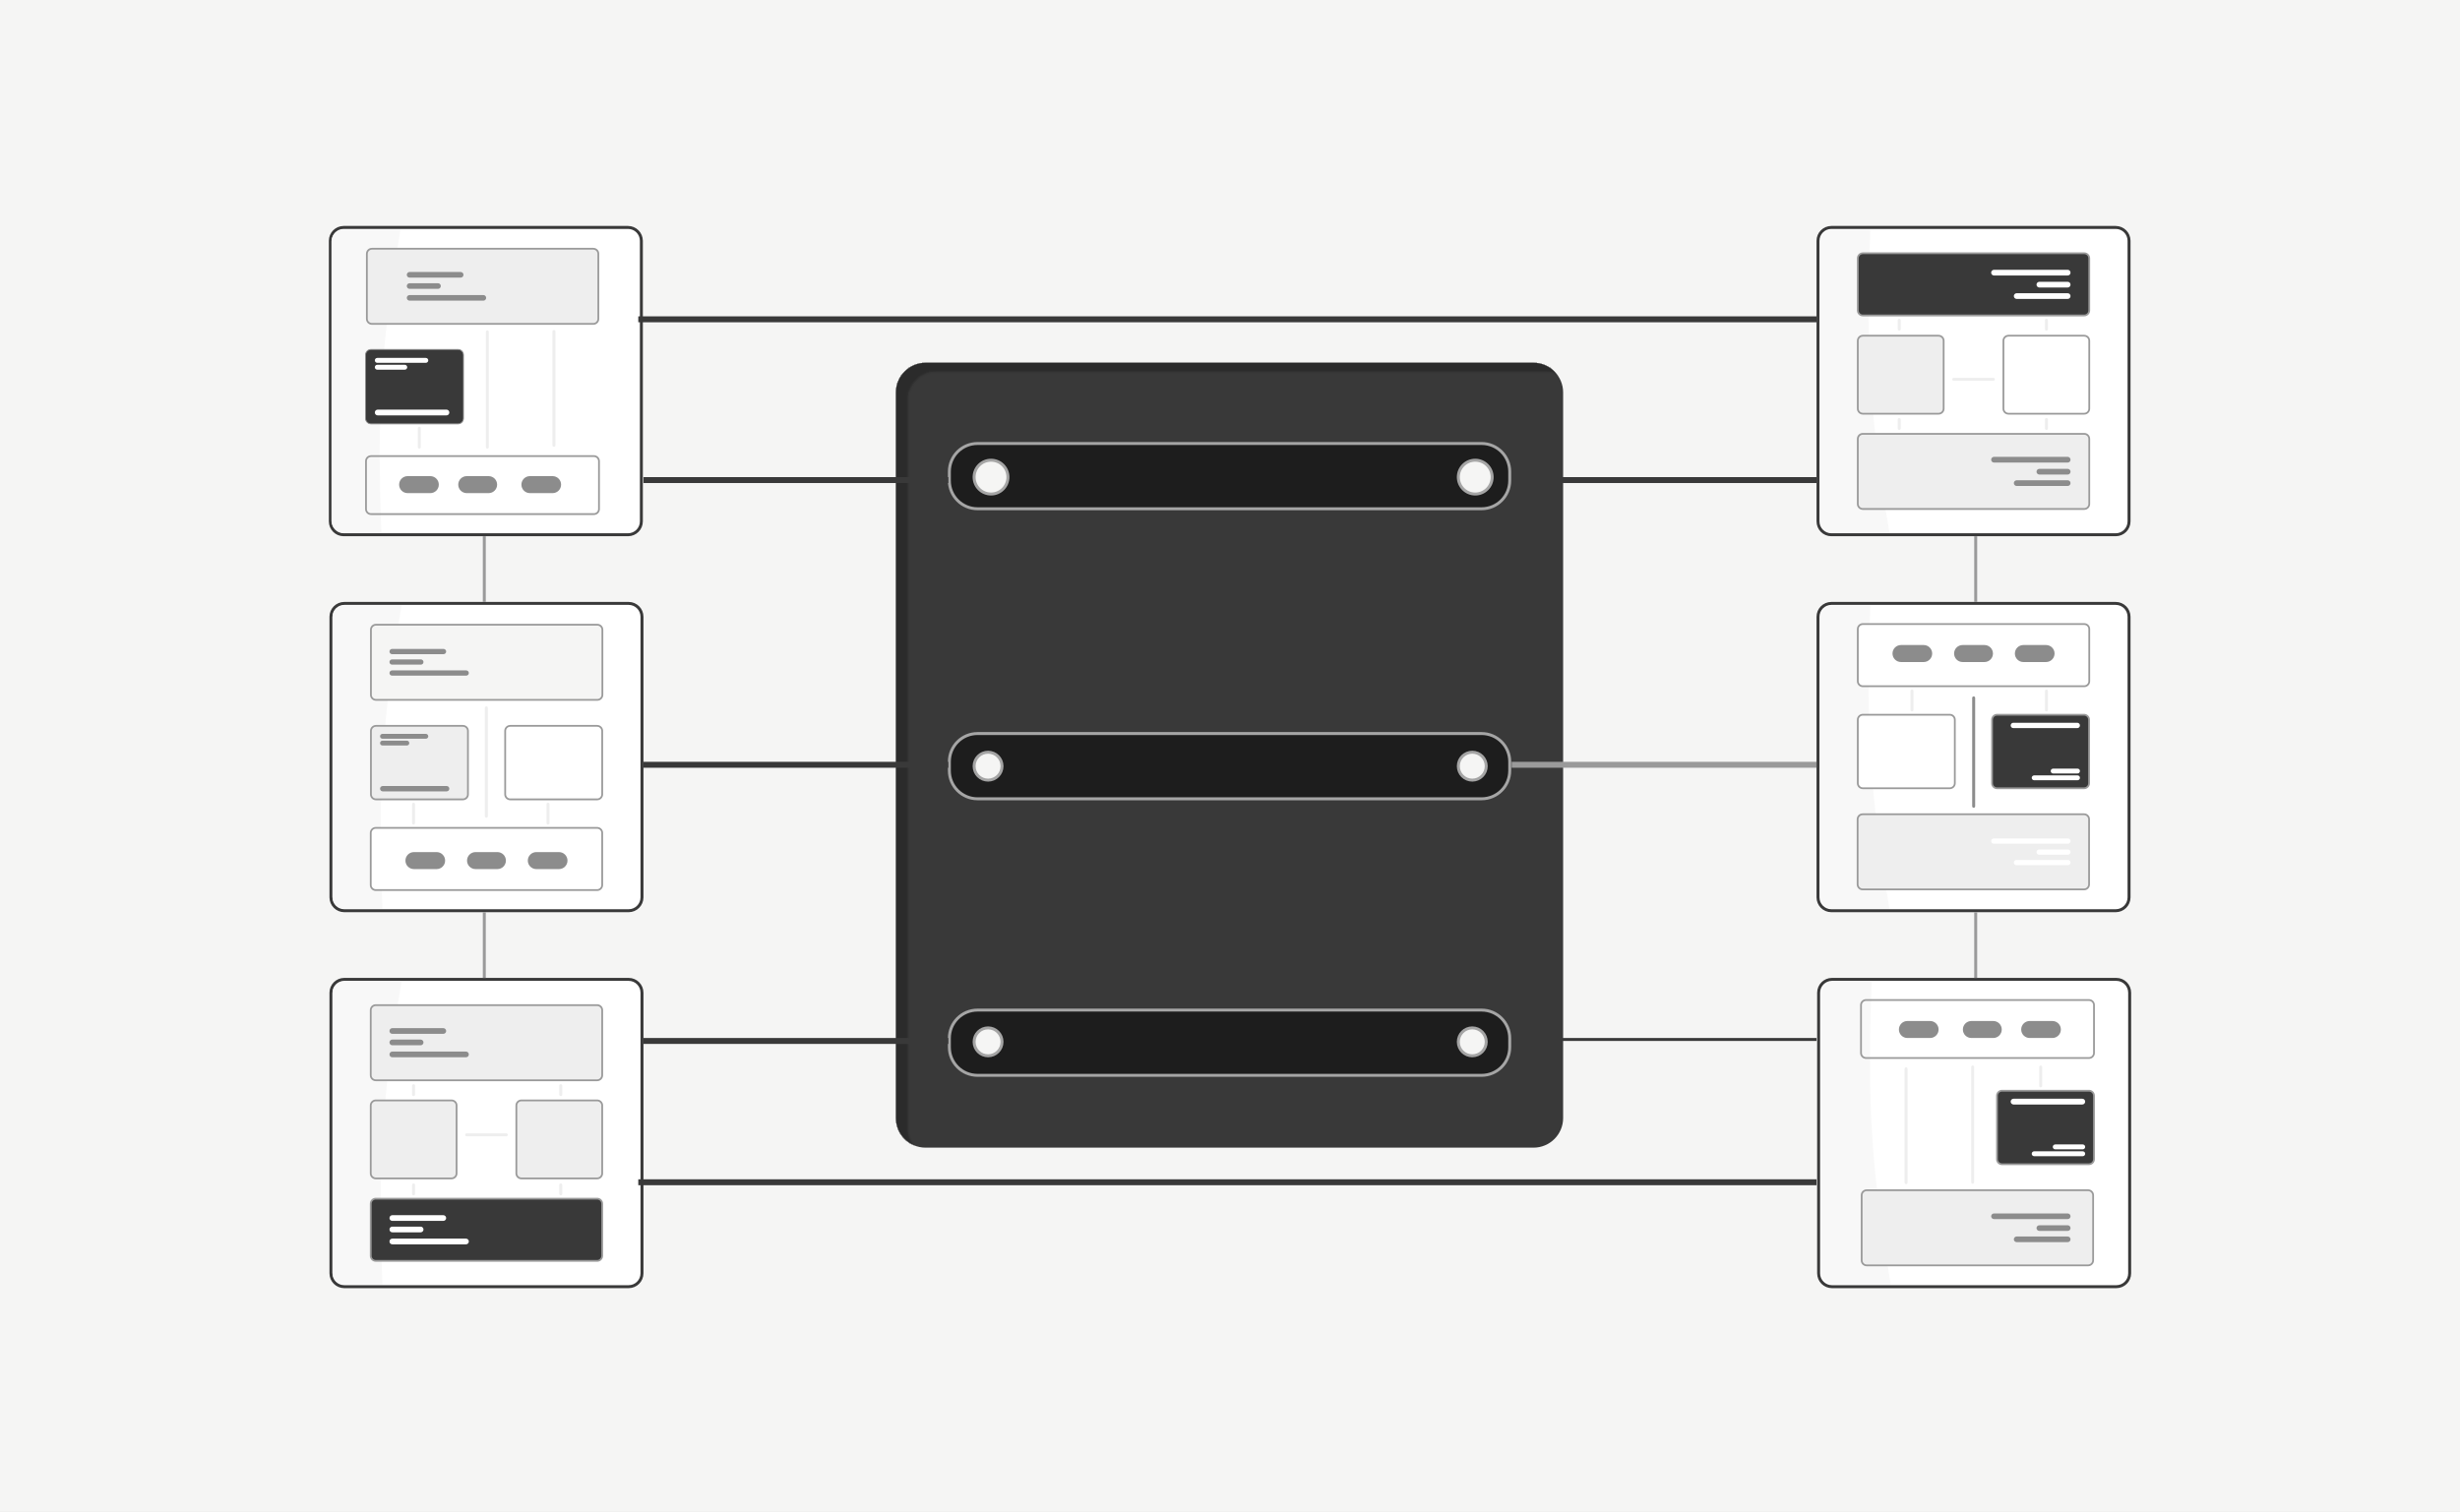
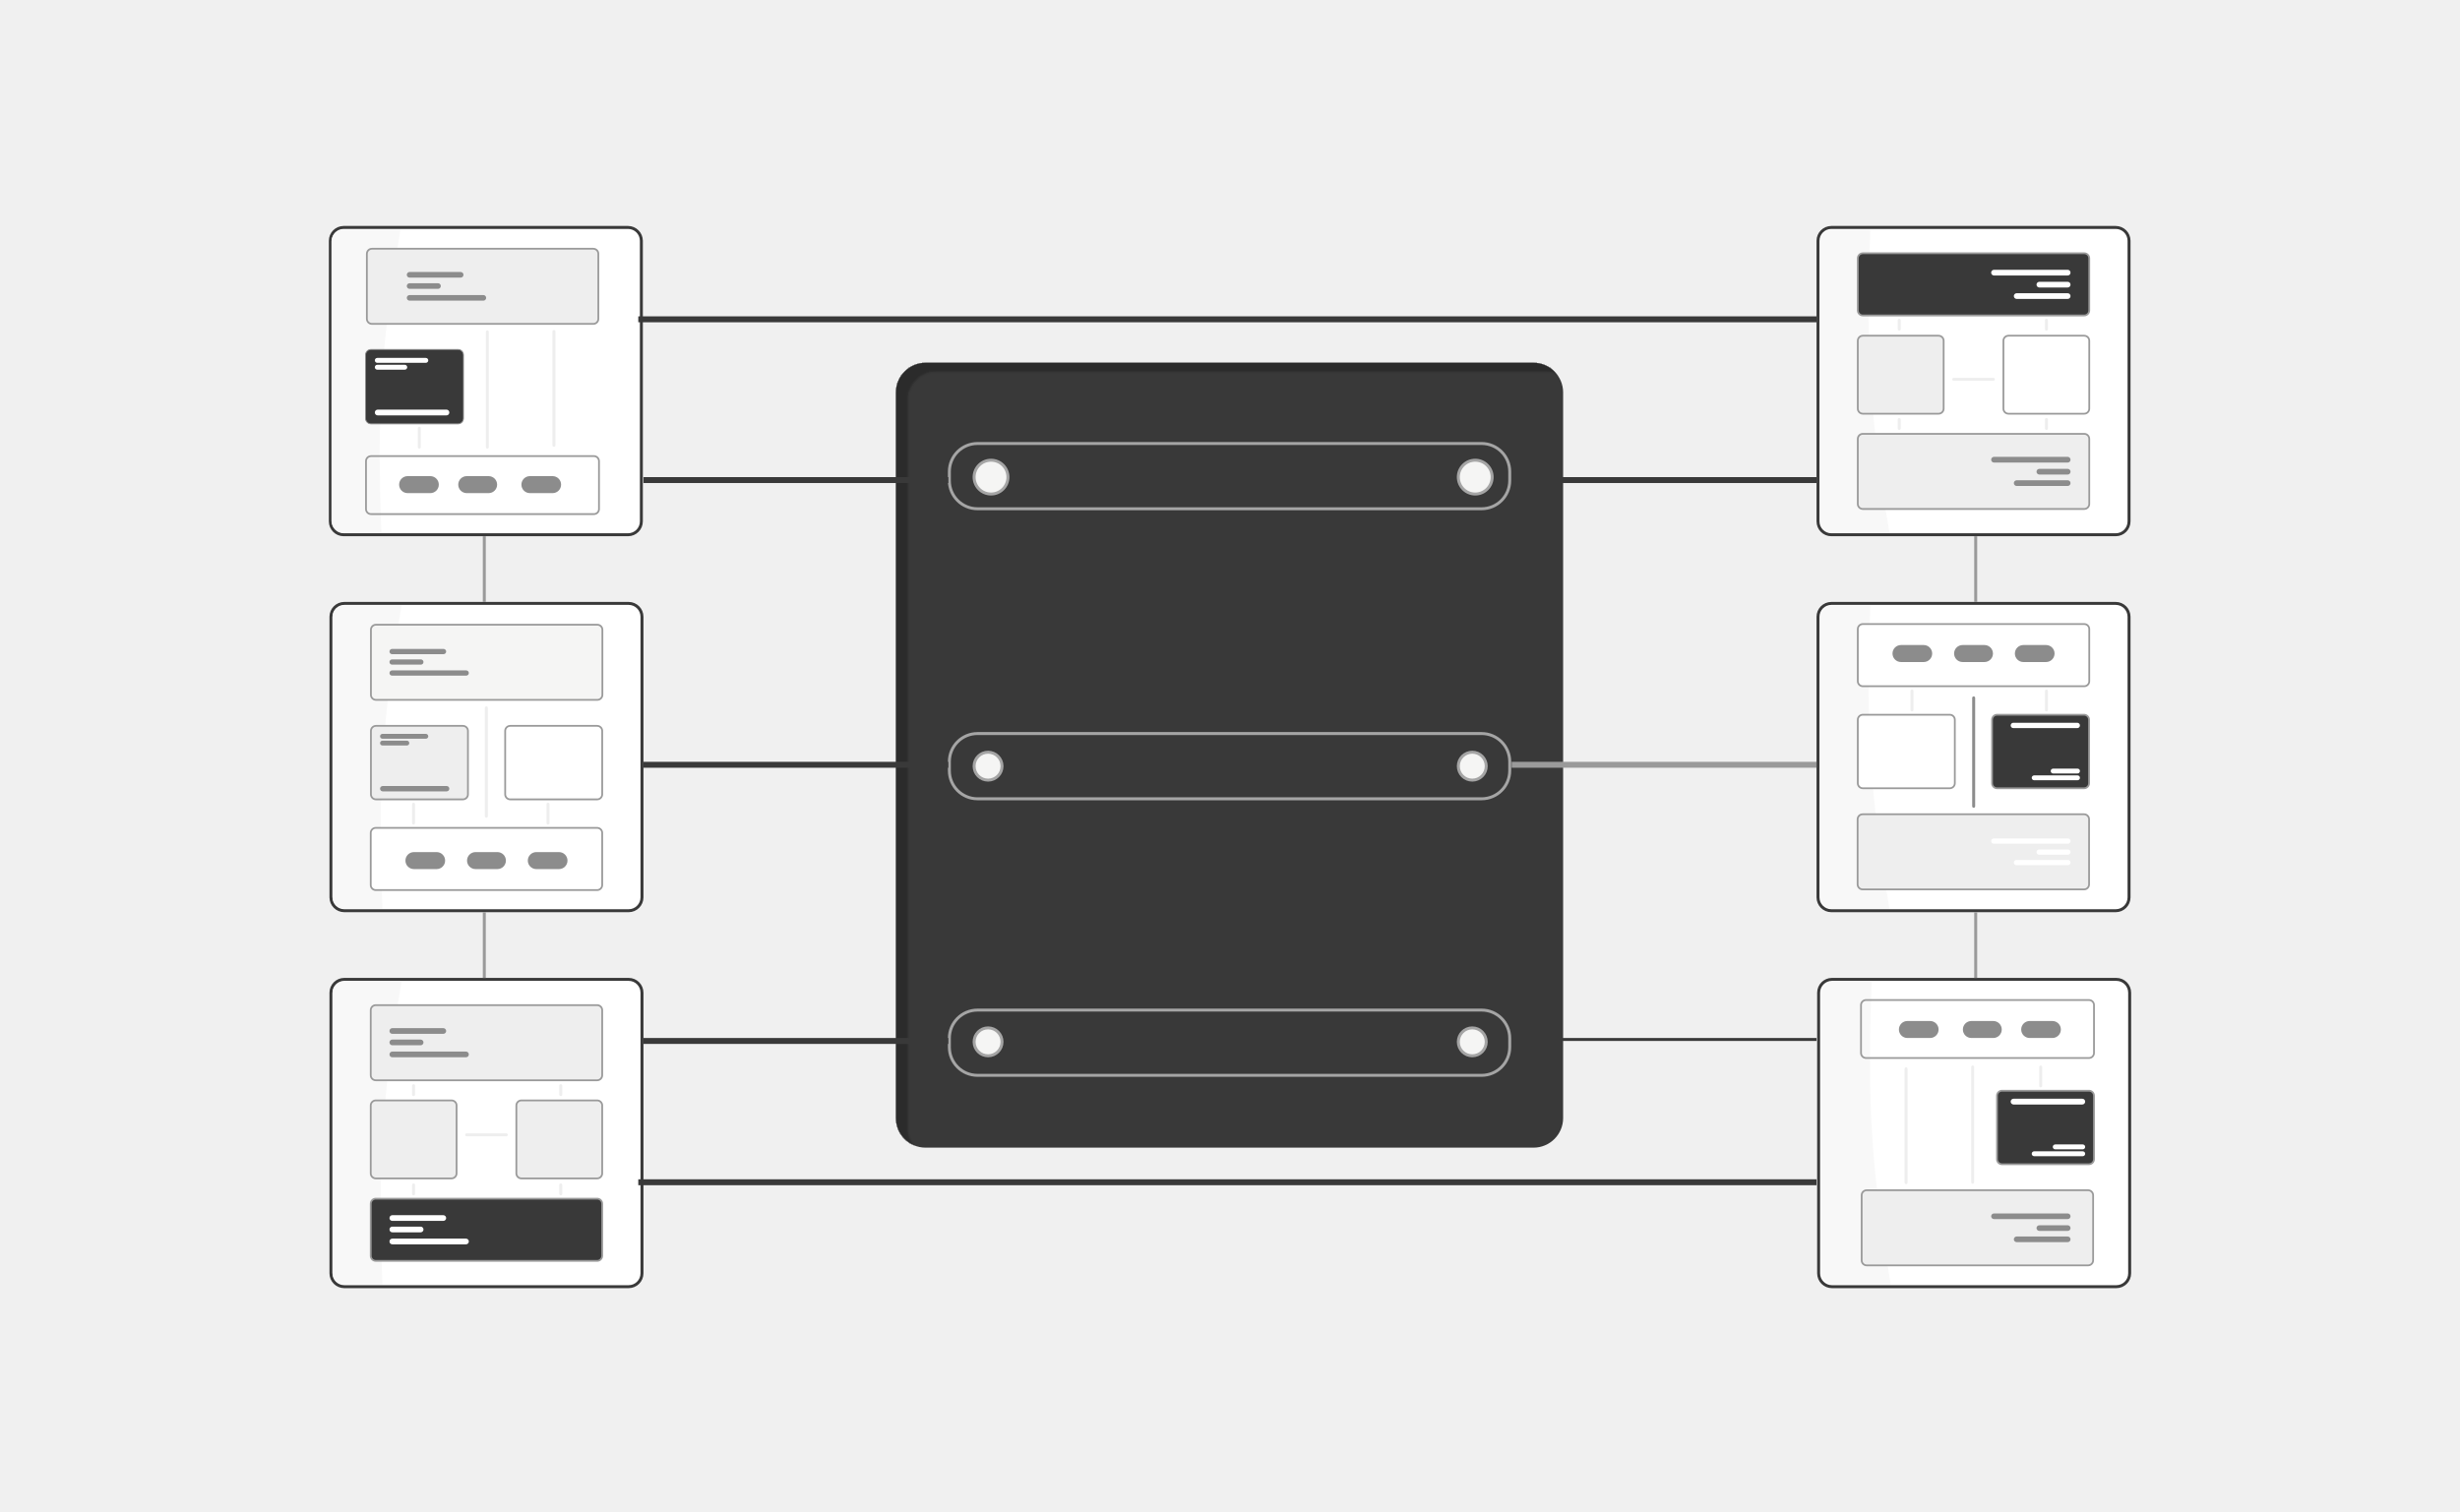
- <svg xmlns="http://www.w3.org/2000/svg" width="830" height="510" fill="none">
-   <path fill="#F5F5F4" d="M0 0h830v510H0z" />
-   <rect x="718.547" y="434.24" width="104.942" height="103.71" rx="4.5" transform="rotate(180 718.547 434.24)" fill="#fff" stroke="#393939" />
-   <rect x="111.453" y="76.76" width="104.942" height="103.71" rx="4.5" fill="#fff" stroke="#393939" />
-   <rect x="706.513" y="392.914" width="32.737" height="24.813" rx="1.7" transform="rotate(180 706.513 392.914)" fill="#393939" stroke="#9A9A9A" stroke-width=".6" />
-   <rect x="703.534" y="390.208" width="18.035" height="1.655" rx=".828" transform="rotate(180 703.534 390.208)" fill="#fff" />
-   <rect x="703.534" y="387.891" width="10.93" height="1.655" rx=".828" transform="rotate(180 703.534 387.891)" fill="#fff" />
-   <rect x="703.534" y="372.759" width="25.139" height="1.952" rx=".976" transform="rotate(180 703.534 372.759)" fill="#fff" />
-   <path stroke="#EEE" stroke-linecap="round" d="M688.529 366.481v-6.378M141.47 144.518v6.378M665.576 398.999v-38.896M164.424 112.001v38.895M643.104 399.131V360.71M186.896 111.869v38.42" />
-   <g filter="url(#prefix__filter0_i)">
+ <svg xmlns="http://www.w3.org/2000/svg" width="830" height="510" viewBox="0 0 830 510" fill="none">
+   <rect x="718.547" y="434.24" width="104.942" height="103.71" rx="4.5" transform="rotate(180 718.547 434.24)" fill="white" stroke="#393939" />
+   <rect x="111.453" y="76.76" width="104.942" height="103.71" rx="4.5" fill="white" stroke="#393939" />
+   <rect x="706.513" y="392.914" width="32.737" height="24.813" rx="1.7" transform="rotate(180 706.513 392.914)" fill="#393939" stroke="#9A9A9A" stroke-width="0.6" />
+   <rect x="703.534" y="390.208" width="18.035" height="1.655" rx="0.828" transform="rotate(180 703.534 390.208)" fill="white" />
+   <rect x="703.534" y="387.891" width="10.93" height="1.655" rx="0.828" transform="rotate(180 703.534 387.891)" fill="white" />
+   <rect x="703.534" y="372.759" width="25.139" height="1.952" rx="0.976" transform="rotate(180 703.534 372.759)" fill="white" />
+   <line x1="688.529" y1="366.481" x2="688.529" y2="360.103" stroke="#EEEEEE" stroke-linecap="round" />
+   <line x1="141.47" y1="144.518" x2="141.47" y2="150.896" stroke="#EEEEEE" stroke-linecap="round" />
+   <line x1="665.576" y1="398.999" x2="665.576" y2="360.103" stroke="#EEEEEE" stroke-linecap="round" />
+   <line x1="164.424" y1="112.001" x2="164.424" y2="150.896" stroke="#EEEEEE" stroke-linecap="round" />
+   <line x1="643.104" y1="399.131" x2="643.104" y2="360.71" stroke="#EEEEEE" stroke-linecap="round" />
+   <line x1="186.896" y1="111.869" x2="186.896" y2="150.289" stroke="#EEEEEE" stroke-linecap="round" />
+   <g filter="url(#filter0_i)">
    <rect x="302.297" y="122.447" width="225.101" height="264.874" rx="10" fill="#393939" />
-     <rect x="320.312" y="247.562" width="189.071" height="22.021" rx="9.5" fill="#1D1D1D" stroke="#A5A5A5" />
-     <rect x="320.312" y="149.676" width="189.071" height="22.021" rx="9.5" fill="#1D1D1D" stroke="#A5A5A5" />
-     <rect x="320.312" y="340.892" width="189.071" height="22.021" rx="9.5" fill="#1D1D1D" stroke="#A5A5A5" />
+     <rect x="320.312" y="247.562" width="189.071" height="22.021" rx="9.5" fill="#393939" stroke="#A5A5A5" />
+     <rect x="320.312" y="149.676" width="189.071" height="22.021" rx="9.5" fill="#393939" stroke="#A5A5A5" />
+     <rect x="320.312" y="340.892" width="189.071" height="22.021" rx="9.5" fill="#393939" stroke="#A5A5A5" />
  </g>
-   <path d="M637.942 433.533h-19.298c-2.21 0-4-1.79-4-4v-94.298a4 4 0 014-4h12.855c-1.533 40.618-.214 62.904 6.443 102.298z" fill="#F8F8F8" />
-   <rect x="718.337" y="307.355" width="104.942" height="103.71" rx="4.5" transform="rotate(180 718.337 307.355)" fill="#fff" stroke="#393939" />
-   <path d="M637.486 306.672h-19.298a4 4 0 01-4-4v-94.299a4 4 0 014-4h12.855c-1.533 40.619-.214 62.905 6.443 102.299z" fill="#F8F8F8" />
-   <rect x="718.337" y="180.47" width="104.942" height="103.71" rx="4.5" transform="rotate(180 718.337 180.47)" fill="#fff" stroke="#393939" />
-   <path d="M637.486 179.787h-19.298a4 4 0 01-4-4V81.489a4 4 0 014-4h12.855c-1.533 40.618-.214 62.904 6.443 102.298z" fill="#F8F8F8" />
-   <rect x="704.915" y="106.462" width="78.097" height="20.987" rx="1.7" transform="rotate(180 704.915 106.462)" fill="#393939" stroke="#9A9A9A" stroke-width=".6" />
-   <rect x="626.817" y="139.619" width="26.32" height="28.965" rx="1.7" transform="rotate(-90 626.817 139.619)" fill="#EEE" stroke="#9A9A9A" stroke-width=".6" />
-   <rect x="675.949" y="139.619" width="26.32" height="28.965" rx="1.7" transform="rotate(-90 675.949 139.619)" fill="#fff" stroke="#9A9A9A" stroke-width=".6" />
-   <path stroke="#EEE" stroke-linecap="round" d="M690.465 111.106v-3.025M690.465 144.599v-3.024M640.8 144.599v-3.024M640.8 111.106v-3.025M659.17 128.015h13.391" />
-   <rect x="704.914" y="171.776" width="78.097" height="25.359" rx="1.7" transform="rotate(180 704.914 171.776)" fill="#EEE" stroke="#9A9A9A" stroke-width=".6" />
-   <rect x="698.593" y="100.886" width="19.128" height="1.928" rx=".964" transform="rotate(180 698.593 100.886)" fill="#fff" />
-   <rect x="698.593" y="164.014" width="19.128" height="1.928" rx=".964" transform="rotate(180 698.593 164.014)" fill="#8C8C8C" />
-   <rect x="698.593" y="97.029" width="11.477" height="1.928" rx=".964" transform="rotate(180 698.593 97.029)" fill="#fff" />
-   <rect x="698.593" y="160.157" width="11.477" height="1.928" rx=".964" transform="rotate(180 698.593 160.157)" fill="#8C8C8C" />
-   <rect x="698.593" y="92.979" width="26.779" height="1.928" rx=".964" transform="rotate(180 698.593 92.98)" fill="#fff" />
-   <rect x="698.593" y="156.108" width="26.779" height="1.928" rx=".964" transform="rotate(180 698.593 156.108)" fill="#8C8C8C" />
-   <path d="M135.131 77.466h-19.298a4 4 0 00-4 4v94.299a4 4 0 004 4h12.856c-1.534-40.619-.215-62.904 6.442-102.299z" fill="#F8F8F8" />
-   <rect x="111.663" y="203.645" width="104.942" height="103.71" rx="4.5" fill="#fff" stroke="#393939" />
-   <path d="M135.482 204.328h-19.298a4 4 0 00-4 4v94.298a4 4 0 004 4h12.856c-1.533-40.618-.214-62.904 6.442-102.298z" fill="#F8F8F8" />
-   <rect x="111.663" y="330.529" width="104.942" height="103.71" rx="4.5" fill="#fff" stroke="#393939" />
-   <path d="M135.482 331.212h-19.298a4 4 0 00-4 4v94.299a4 4 0 004 4h12.856c-1.533-40.619-.214-62.905 6.442-102.299z" fill="#F8F8F8" />
-   <rect x="125.085" y="404.538" width="78.097" height="20.987" rx="1.7" fill="#393939" stroke="#9A9A9A" stroke-width=".6" />
-   <rect x="203.183" y="371.38" width="26.32" height="28.965" rx="1.7" transform="rotate(90 203.183 371.38)" fill="#EEE" stroke="#9A9A9A" stroke-width=".6" />
-   <rect x="154.051" y="371.38" width="26.32" height="28.965" rx="1.7" transform="rotate(90 154.051 371.38)" fill="#EEE" stroke="#9A9A9A" stroke-width=".6" />
-   <path stroke="#EEE" stroke-linecap="round" d="M139.535 399.893v3.025M139.535 366.4v3.025M189.2 366.4v3.025M189.2 399.893v3.025M170.829 382.985h-13.39" />
-   <rect x="125.086" y="339.223" width="78.097" height="25.359" rx="1.7" fill="#EEE" stroke="#9A9A9A" stroke-width=".6" />
-   <rect x="131.406" y="410.114" width="19.128" height="1.928" rx=".964" fill="#fff" />
-   <rect x="131.406" y="346.986" width="19.128" height="1.928" rx=".964" fill="#8C8C8C" />
-   <rect x="131.406" y="413.971" width="11.477" height="1.928" rx=".964" fill="#fff" />
-   <rect x="131.406" y="350.843" width="11.477" height="1.928" rx=".964" fill="#8C8C8C" />
-   <rect x="131.406" y="418.02" width="26.779" height="1.928" rx=".964" fill="#fff" />
-   <rect x="131.406" y="354.892" width="26.779" height="1.928" rx=".964" fill="#8C8C8C" />
-   <rect x="704.914" y="231.599" width="78.097" height="20.987" rx="1.7" transform="rotate(-180 704.914 231.599)" fill="#fff" stroke="#9A9A9A" stroke-width=".6" />
+   <path d="M637.942 433.533H618.644C616.434 433.533 614.644 431.743 614.644 429.533V335.235C614.644 333.026 616.434 331.235 618.644 331.235H631.499C629.966 371.853 631.285 394.139 637.942 433.533Z" fill="#F8F8F8" />
+   <rect x="718.337" y="307.355" width="104.942" height="103.71" rx="4.5" transform="rotate(180 718.337 307.355)" fill="white" stroke="#393939" />
+   <path d="M637.486 306.672H618.188C615.978 306.672 614.188 304.881 614.188 302.672V208.373C614.188 206.164 615.978 204.373 618.188 204.373H631.043C629.51 244.992 630.829 267.278 637.486 306.672Z" fill="#F8F8F8" />
+   <rect x="718.337" y="180.47" width="104.942" height="103.71" rx="4.5" transform="rotate(180 718.337 180.47)" fill="white" stroke="#393939" />
+   <path d="M637.486 179.787H618.188C615.978 179.787 614.188 177.996 614.188 175.787V81.489C614.188 79.28 615.978 77.489 618.188 77.489H631.043C629.51 118.107 630.829 140.393 637.486 179.787Z" fill="#F8F8F8" />
+   <rect x="704.915" y="106.462" width="78.097" height="20.987" rx="1.7" transform="rotate(180 704.915 106.462)" fill="#393939" stroke="#9A9A9A" stroke-width="0.6" />
+   <rect x="626.817" y="139.619" width="26.32" height="28.965" rx="1.7" transform="rotate(-90 626.817 139.619)" fill="#EEEEEE" stroke="#9A9A9A" stroke-width="0.6" />
+   <rect x="675.949" y="139.619" width="26.32" height="28.965" rx="1.7" transform="rotate(-90 675.949 139.619)" fill="white" stroke="#9A9A9A" stroke-width="0.6" />
+   <line x1="690.465" y1="111.106" x2="690.465" y2="108.081" stroke="#EEEEEE" stroke-linecap="round" />
+   <line x1="690.465" y1="144.599" x2="690.465" y2="141.575" stroke="#EEEEEE" stroke-linecap="round" />
+   <line x1="640.8" y1="144.599" x2="640.8" y2="141.575" stroke="#EEEEEE" stroke-linecap="round" />
+   <line x1="640.8" y1="111.106" x2="640.8" y2="108.081" stroke="#EEEEEE" stroke-linecap="round" />
+   <line x1="659.17" y1="128.015" x2="672.561" y2="128.015" stroke="#EEEEEE" stroke-linecap="round" />
+   <rect x="704.914" y="171.776" width="78.097" height="25.359" rx="1.7" transform="rotate(180 704.914 171.776)" fill="#EEEEEE" stroke="#9A9A9A" stroke-width="0.6" />
+   <rect x="698.593" y="100.886" width="19.128" height="1.928" rx="0.964" transform="rotate(180 698.593 100.886)" fill="white" />
+   <rect x="698.593" y="164.014" width="19.128" height="1.928" rx="0.964" transform="rotate(180 698.593 164.014)" fill="#8C8C8C" />
+   <rect x="698.593" y="97.029" width="11.477" height="1.928" rx="0.964" transform="rotate(180 698.593 97.0288)" fill="white" />
+   <rect x="698.593" y="160.157" width="11.477" height="1.928" rx="0.964" transform="rotate(180 698.593 160.157)" fill="#8C8C8C" />
+   <rect x="698.593" y="92.979" width="26.779" height="1.928" rx="0.964" transform="rotate(180 698.593 92.9794)" fill="white" />
+   <rect x="698.593" y="156.108" width="26.779" height="1.928" rx="0.964" transform="rotate(180 698.593 156.108)" fill="#8C8C8C" />
+   <path d="M135.131 77.466H115.833C113.624 77.466 111.833 79.257 111.833 81.466L111.833 175.765C111.833 177.974 113.624 179.765 115.833 179.765H128.689C127.155 139.146 128.474 116.861 135.131 77.466Z" fill="#F8F8F8" />
+   <rect x="111.663" y="203.645" width="104.942" height="103.71" rx="4.5" fill="white" stroke="#393939" />
+   <path d="M135.482 204.328H116.184C113.975 204.328 112.184 206.119 112.184 208.328L112.184 302.626C112.184 304.835 113.975 306.626 116.184 306.626H129.04C127.507 266.008 128.826 243.722 135.482 204.328Z" fill="#F8F8F8" />
+   <rect x="111.663" y="330.529" width="104.942" height="103.71" rx="4.5" fill="white" stroke="#393939" />
+   <path d="M135.482 331.212H116.184C113.975 331.212 112.184 333.003 112.184 335.212L112.184 429.511C112.184 431.72 113.975 433.511 116.184 433.511H129.04C127.507 392.892 128.826 370.606 135.482 331.212Z" fill="#F8F8F8" />
+   <rect x="125.085" y="404.538" width="78.097" height="20.987" rx="1.7" fill="#393939" stroke="#9A9A9A" stroke-width="0.6" />
+   <rect x="203.183" y="371.38" width="26.32" height="28.965" rx="1.7" transform="rotate(90 203.183 371.38)" fill="#EEEEEE" stroke="#9A9A9A" stroke-width="0.6" />
+   <rect x="154.051" y="371.38" width="26.32" height="28.965" rx="1.7" transform="rotate(90 154.051 371.38)" fill="#EEEEEE" stroke="#9A9A9A" stroke-width="0.6" />
+   <line x1="139.535" y1="399.893" x2="139.535" y2="402.918" stroke="#EEEEEE" stroke-linecap="round" />
+   <line x1="139.535" y1="366.4" x2="139.535" y2="369.425" stroke="#EEEEEE" stroke-linecap="round" />
+   <line x1="189.2" y1="366.4" x2="189.2" y2="369.425" stroke="#EEEEEE" stroke-linecap="round" />
+   <line x1="189.2" y1="399.893" x2="189.2" y2="402.918" stroke="#EEEEEE" stroke-linecap="round" />
+   <line x1="170.829" y1="382.985" x2="157.439" y2="382.985" stroke="#EEEEEE" stroke-linecap="round" />
+   <rect x="125.086" y="339.223" width="78.097" height="25.359" rx="1.7" fill="#EEEEEE" stroke="#9A9A9A" stroke-width="0.6" />
+   <rect x="131.406" y="410.114" width="19.128" height="1.928" rx="0.964" fill="white" />
+   <rect x="131.406" y="346.986" width="19.128" height="1.928" rx="0.964" fill="#8C8C8C" />
+   <rect x="131.406" y="413.971" width="11.477" height="1.928" rx="0.964" fill="white" />
+   <rect x="131.406" y="350.843" width="11.477" height="1.928" rx="0.964" fill="#8C8C8C" />
+   <rect x="131.406" y="418.02" width="26.779" height="1.928" rx="0.964" fill="white" />
+   <rect x="131.406" y="354.892" width="26.779" height="1.928" rx="0.964" fill="#8C8C8C" />
+   <rect x="704.914" y="231.599" width="78.097" height="20.987" rx="1.7" transform="rotate(-180 704.914 231.599)" fill="white" stroke="#9A9A9A" stroke-width="0.6" />
  <rect x="693.205" y="223.428" width="13.389" height="5.738" rx="2.869" transform="rotate(-180 693.205 223.428)" fill="#8C8C8C" />
  <rect x="672.424" y="223.428" width="13.116" height="5.738" rx="2.869" transform="rotate(-180 672.424 223.428)" fill="#8C8C8C" />
  <rect x="651.916" y="223.428" width="13.389" height="5.738" rx="2.869" transform="rotate(-180 651.916 223.428)" fill="#8C8C8C" />
-   <rect x="704.851" y="266.029" width="32.737" height="24.813" rx="1.7" transform="rotate(-180 704.851 266.029)" fill="#393939" stroke="#9A9A9A" stroke-width=".6" />
-   <rect x="659.554" y="266.029" width="32.737" height="24.813" rx="1.7" transform="rotate(-180 659.554 266.029)" fill="#fff" stroke="#9A9A9A" stroke-width=".6" />
-   <rect x="701.771" y="263.323" width="16.271" height="1.634" rx=".817" transform="rotate(-180 701.771 263.323)" fill="#fff" />
-   <rect x="701.771" y="261.036" width="9.861" height="1.634" rx=".817" transform="rotate(-180 701.771 261.036)" fill="#fff" />
-   <rect x="701.771" y="245.728" width="23.375" height="1.805" rx=".903" transform="rotate(-180 701.771 245.728)" fill="#fff" />
-   <path stroke="#EEE" stroke-linecap="round" d="M690.465 239.597v-6.378" />
-   <path stroke="#8C8C8C" stroke-linecap="round" d="M665.913 272.114v-36.588" />
-   <path stroke="#EEE" stroke-linecap="round" d="M645.104 239.597v-6.378" />
-   <rect x="704.852" y="300.164" width="78.097" height="25.359" rx="1.7" transform="rotate(-180 704.852 300.164)" fill="#EEE" stroke="#9A9A9A" stroke-width=".6" />
-   <rect x="698.593" y="291.991" width="19.128" height="1.767" rx=".884" transform="rotate(-180 698.593 291.991)" fill="#fff" />
-   <rect x="698.593" y="288.456" width="11.477" height="1.767" rx=".884" transform="rotate(-180 698.593 288.456)" fill="#fff" />
-   <rect x="698.593" y="284.745" width="26.779" height="1.767" rx=".884" transform="rotate(-180 698.593 284.745)" fill="#fff" />
-   <rect x="125.085" y="279.4" width="78.097" height="20.987" rx="1.7" fill="#fff" stroke="#9A9A9A" stroke-width=".6" />
+   <rect x="704.851" y="266.029" width="32.737" height="24.813" rx="1.7" transform="rotate(-180 704.851 266.029)" fill="#393939" stroke="#9A9A9A" stroke-width="0.6" />
+   <rect x="659.554" y="266.029" width="32.737" height="24.813" rx="1.7" transform="rotate(-180 659.554 266.029)" fill="white" stroke="#9A9A9A" stroke-width="0.6" />
+   <rect x="701.771" y="263.323" width="16.271" height="1.634" rx="0.817" transform="rotate(-180 701.771 263.323)" fill="white" />
+   <rect x="701.771" y="261.036" width="9.861" height="1.634" rx="0.817" transform="rotate(-180 701.771 261.036)" fill="white" />
+   <rect x="701.771" y="245.728" width="23.375" height="1.805" rx="0.903" transform="rotate(-180 701.771 245.728)" fill="white" />
+   <line x1="690.465" y1="239.597" x2="690.465" y2="233.219" stroke="#EEEEEE" stroke-linecap="round" />
+   <line x1="665.913" y1="272.114" x2="665.913" y2="235.526" stroke="#8C8C8C" stroke-linecap="round" />
+   <line x1="645.104" y1="239.597" x2="645.104" y2="233.219" stroke="#EEEEEE" stroke-linecap="round" />
+   <rect x="704.852" y="300.164" width="78.097" height="25.359" rx="1.7" transform="rotate(-180 704.852 300.164)" fill="#EEEEEE" stroke="#9A9A9A" stroke-width="0.6" />
+   <rect x="698.593" y="291.991" width="19.128" height="1.767" rx="0.884" transform="rotate(-180 698.593 291.991)" fill="white" />
+   <rect x="698.593" y="288.456" width="11.477" height="1.767" rx="0.884" transform="rotate(-180 698.593 288.456)" fill="white" />
+   <rect x="698.593" y="284.745" width="26.779" height="1.767" rx="0.884" transform="rotate(-180 698.593 284.745)" fill="white" />
+   <rect x="125.085" y="279.4" width="78.097" height="20.987" rx="1.7" fill="white" stroke="#9A9A9A" stroke-width="0.6" />
  <rect x="136.795" y="287.571" width="13.389" height="5.738" rx="2.869" fill="#8C8C8C" />
  <rect x="157.576" y="287.571" width="13.116" height="5.738" rx="2.869" fill="#8C8C8C" />
  <rect x="178.083" y="287.571" width="13.389" height="5.738" rx="2.869" fill="#8C8C8C" />
-   <rect x="125.148" y="244.97" width="32.737" height="24.813" rx="1.7" fill="#EEE" stroke="#9A9A9A" stroke-width=".6" />
-   <rect x="170.446" y="244.97" width="32.737" height="24.813" rx="1.7" fill="#fff" stroke="#9A9A9A" stroke-width=".6" />
-   <rect x="128.229" y="247.676" width="16.271" height="1.634" rx=".817" fill="#8C8C8C" />
-   <rect x="128.229" y="249.964" width="9.861" height="1.634" rx=".817" fill="#8C8C8C" />
-   <rect x="128.229" y="265.272" width="23.375" height="1.805" rx=".903" fill="#8C8C8C" />
-   <path stroke="#EEE" stroke-linecap="round" d="M139.535 271.403v6.377M164.086 238.885v36.588M184.895 271.403v6.377" />
-   <rect x="125.148" y="210.836" width="78.097" height="25.359" rx="1.7" fill="#F5F5F4" stroke="#9A9A9A" stroke-width=".6" />
-   <rect x="131.406" y="219.008" width="19.128" height="1.767" rx=".884" fill="#8C8C8C" />
-   <rect x="131.406" y="222.543" width="11.477" height="1.767" rx=".884" fill="#8C8C8C" />
-   <rect x="131.406" y="226.255" width="26.779" height="1.767" rx=".884" fill="#8C8C8C" />
-   <path stroke="#9A9A9A" d="M666.598 330.029v-22.174M163.402 180.97v22.174M666.598 203.145v-22.174M163.402 307.855v22.174" />
-   <rect x="706.218" y="427.048" width="78.097" height="25.359" rx="1.7" transform="rotate(180 706.218 427.048)" fill="#EEE" stroke="#9A9A9A" stroke-width=".6" />
-   <rect x="123.782" y="83.951" width="78.097" height="25.359" rx="1.7" fill="#EEE" stroke="#9A9A9A" stroke-width=".6" />
-   <rect x="698.594" y="419.207" width="19.128" height="1.898" rx=".949" transform="rotate(180 698.594 419.207)" fill="#8C8C8C" />
-   <rect x="137.25" y="91.792" width="19.128" height="1.898" rx=".949" fill="#8C8C8C" />
-   <rect x="698.594" y="415.412" width="11.477" height="1.898" rx=".949" transform="rotate(180 698.594 415.412)" fill="#8C8C8C" />
-   <rect x="137.25" y="95.587" width="11.477" height="1.898" rx=".949" fill="#8C8C8C" />
-   <rect x="698.594" y="411.427" width="26.779" height="1.898" rx=".949" transform="rotate(180 698.594 411.427)" fill="#8C8C8C" />
-   <rect x="137.25" y="99.572" width="26.779" height="1.898" rx=".949" fill="#8C8C8C" />
-   <rect x="706.513" y="357.066" width="78.612" height="19.569" rx="1.7" transform="rotate(180 706.513 357.066)" stroke="#9A9A9A" stroke-width=".6" />
-   <rect x="123.486" y="153.934" width="78.612" height="19.569" rx="1.7" stroke="#9A9A9A" stroke-width=".6" />
+   <rect x="125.148" y="244.97" width="32.737" height="24.813" rx="1.7" fill="#EEEEEE" stroke="#9A9A9A" stroke-width="0.6" />
+   <rect x="170.446" y="244.97" width="32.737" height="24.813" rx="1.7" fill="white" stroke="#9A9A9A" stroke-width="0.6" />
+   <rect x="128.229" y="247.676" width="16.271" height="1.634" rx="0.817" fill="#8C8C8C" />
+   <rect x="128.229" y="249.964" width="9.861" height="1.634" rx="0.817" fill="#8C8C8C" />
+   <rect x="128.229" y="265.272" width="23.375" height="1.805" rx="0.903" fill="#8C8C8C" />
+   <line x1="139.535" y1="271.403" x2="139.535" y2="277.78" stroke="#EEEEEE" stroke-linecap="round" />
+   <line x1="164.086" y1="238.885" x2="164.086" y2="275.473" stroke="#EEEEEE" stroke-linecap="round" />
+   <line x1="184.895" y1="271.403" x2="184.895" y2="277.78" stroke="#EEEEEE" stroke-linecap="round" />
+   <rect x="125.148" y="210.836" width="78.097" height="25.359" rx="1.7" fill="#F5F5F4" stroke="#9A9A9A" stroke-width="0.6" />
+   <rect x="131.406" y="219.008" width="19.128" height="1.767" rx="0.884" fill="#8C8C8C" />
+   <rect x="131.406" y="222.543" width="11.477" height="1.767" rx="0.884" fill="#8C8C8C" />
+   <rect x="131.406" y="226.255" width="26.779" height="1.767" rx="0.884" fill="#8C8C8C" />
+   <line x1="666.598" y1="330.029" x2="666.598" y2="307.855" stroke="#9A9A9A" />
+   <line x1="163.402" y1="180.97" x2="163.402" y2="203.144" stroke="#9A9A9A" />
+   <line x1="666.598" y1="203.145" x2="666.598" y2="180.971" stroke="#9A9A9A" />
+   <line x1="163.402" y1="307.855" x2="163.402" y2="330.029" stroke="#9A9A9A" />
+   <rect x="706.218" y="427.048" width="78.097" height="25.359" rx="1.7" transform="rotate(180 706.218 427.048)" fill="#EEEEEE" stroke="#9A9A9A" stroke-width="0.6" />
+   <rect x="123.782" y="83.951" width="78.097" height="25.359" rx="1.7" fill="#EEEEEE" stroke="#9A9A9A" stroke-width="0.6" />
+   <rect x="698.594" y="419.207" width="19.128" height="1.898" rx="0.949" transform="rotate(180 698.594 419.207)" fill="#8C8C8C" />
+   <rect x="137.25" y="91.792" width="19.128" height="1.898" rx="0.949" fill="#8C8C8C" />
+   <rect x="698.594" y="415.412" width="11.477" height="1.898" rx="0.949" transform="rotate(180 698.594 415.412)" fill="#8C8C8C" />
+   <rect x="137.25" y="95.587" width="11.477" height="1.898" rx="0.949" fill="#8C8C8C" />
+   <rect x="698.594" y="411.427" width="26.779" height="1.898" rx="0.949" transform="rotate(180 698.594 411.427)" fill="#8C8C8C" />
+   <rect x="137.25" y="99.572" width="26.779" height="1.898" rx="0.949" fill="#8C8C8C" />
+   <rect x="706.513" y="357.066" width="78.612" height="19.569" rx="1.7" transform="rotate(180 706.513 357.066)" stroke="#9A9A9A" stroke-width="0.6" />
+   <rect x="123.486" y="153.934" width="78.612" height="19.569" rx="1.7" stroke="#9A9A9A" stroke-width="0.6" />
  <rect x="695.337" y="350.313" width="13.389" height="5.738" rx="2.869" transform="rotate(180 695.337 350.313)" fill="#8C8C8C" />
  <rect x="134.663" y="160.687" width="13.389" height="5.738" rx="2.869" fill="#8C8C8C" />
  <rect x="675.389" y="350.313" width="13.116" height="5.738" rx="2.869" transform="rotate(180 675.389 350.313)" fill="#8C8C8C" />
  <rect x="154.61" y="160.687" width="13.116" height="5.738" rx="2.869" fill="#8C8C8C" />
  <rect x="654.076" y="350.313" width="13.389" height="5.738" rx="2.869" transform="rotate(180 654.076 350.313)" fill="#8C8C8C" />
  <rect x="175.924" y="160.687" width="13.389" height="5.738" rx="2.869" fill="#8C8C8C" />
-   <path stroke="#393939" stroke-width="2" d="M319.964 162.019H217.105M612.895 107.762H215.356M612.895 399H215.356M612.895 162.019h-102.86M319.964 258.106H217.105" />
-   <path stroke="#9A9A9A" stroke-width="2" d="M612.895 258.106h-102.86" />
-   <path stroke="#393939" stroke-width="2" d="M319.964 351.313H217.105" />
-   <path stroke="#393939" d="M612.895 350.813h-102.86" />
-   <rect x="123.336" y="117.936" width="33.037" height="25.113" rx="1.85" fill="#393939" stroke="#8C8C8C" stroke-width=".3" />
-   <rect x="126.465" y="120.792" width="18.035" height="1.655" rx=".828" fill="#fff" />
-   <rect x="126.465" y="123.109" width="10.93" height="1.655" rx=".828" fill="#fff" />
-   <rect x="126.465" y="138.24" width="25.139" height="1.952" rx=".976" fill="#fff" />
+   <line x1="319.964" y1="162.019" x2="217.105" y2="162.019" stroke="#393939" stroke-width="2" />
+   <line x1="612.895" y1="107.762" x2="215.356" y2="107.762" stroke="#393939" stroke-width="2" />
+   <line x1="612.895" y1="399" x2="215.356" y2="399" stroke="#393939" stroke-width="2" />
+   <line x1="612.895" y1="162.019" x2="510.035" y2="162.019" stroke="#393939" stroke-width="2" />
+   <line x1="319.964" y1="258.106" x2="217.105" y2="258.106" stroke="#393939" stroke-width="2" />
+   <line x1="612.895" y1="258.106" x2="510.035" y2="258.106" stroke="#9A9A9A" stroke-width="2" />
+   <line x1="319.964" y1="351.313" x2="217.105" y2="351.313" stroke="#393939" stroke-width="2" />
+   <line x1="612.895" y1="350.813" x2="510.035" y2="350.813" stroke="#393939" />
+   <rect x="123.336" y="117.936" width="33.037" height="25.113" rx="1.85" fill="#393939" stroke="#8C8C8C" stroke-width="0.3" />
+   <rect x="126.465" y="120.792" width="18.035" height="1.655" rx="0.828" fill="white" />
+   <rect x="126.465" y="123.109" width="10.93" height="1.655" rx="0.828" fill="white" />
+   <rect x="126.465" y="138.24" width="25.139" height="1.952" rx="0.976" fill="white" />
  <circle cx="334.372" cy="161.019" r="5.709" fill="#F5F5F4" stroke="#A5A5A5" />
  <circle cx="497.742" cy="161.019" r="5.709" fill="#F5F5F4" stroke="#A5A5A5" />
  <circle cx="333.373" cy="258.572" r="4.71" fill="#F5F5F4" stroke="#A5A5A5" />
  <circle cx="333.373" cy="351.61" r="4.71" fill="#F5F5F4" stroke="#A5A5A5" />
  <circle cx="496.743" cy="258.572" r="4.71" fill="#F5F5F4" stroke="#A5A5A5" />
  <circle cx="496.743" cy="351.61" r="4.71" fill="#F5F5F4" stroke="#A5A5A5" />
  <defs>
-     <filter id="prefix__filter0_i" x="302.297" y="122.447" width="226.101" height="265.874" filterUnits="userSpaceOnUse" color-interpolation-filters="sRGB">
+     <filter id="filter0_i" x="302.297" y="122.447" width="226.101" height="265.874" filterUnits="userSpaceOnUse" color-interpolation-filters="sRGB">
      <feFlood flood-opacity="0" result="BackgroundImageFix" />
-       <feBlend in="SourceGraphic" in2="BackgroundImageFix" result="shape" />
-       <feColorMatrix in="SourceAlpha" values="0 0 0 0 0 0 0 0 0 0 0 0 0 0 0 0 0 0 127 0" result="hardAlpha" />
+       <feBlend mode="normal" in="SourceGraphic" in2="BackgroundImageFix" result="shape" />
+       <feColorMatrix in="SourceAlpha" type="matrix" values="0 0 0 0 0 0 0 0 0 0 0 0 0 0 0 0 0 0 127 0" result="hardAlpha" />
      <feOffset dx="4" dy="3" />
-       <feGaussianBlur stdDeviation=".5" />
+       <feGaussianBlur stdDeviation="0.5" />
      <feComposite in2="hardAlpha" operator="arithmetic" k2="-1" k3="1" />
-       <feColorMatrix values="0 0 0 0 0 0 0 0 0 0 0 0 0 0 0 0 0 0 0.25 0" />
-       <feBlend in2="shape" result="effect1_innerShadow" />
+       <feColorMatrix type="matrix" values="0 0 0 0 0 0 0 0 0 0 0 0 0 0 0 0 0 0 0.25 0" />
+       <feBlend mode="normal" in2="shape" result="effect1_innerShadow" />
    </filter>
  </defs>
</svg>
